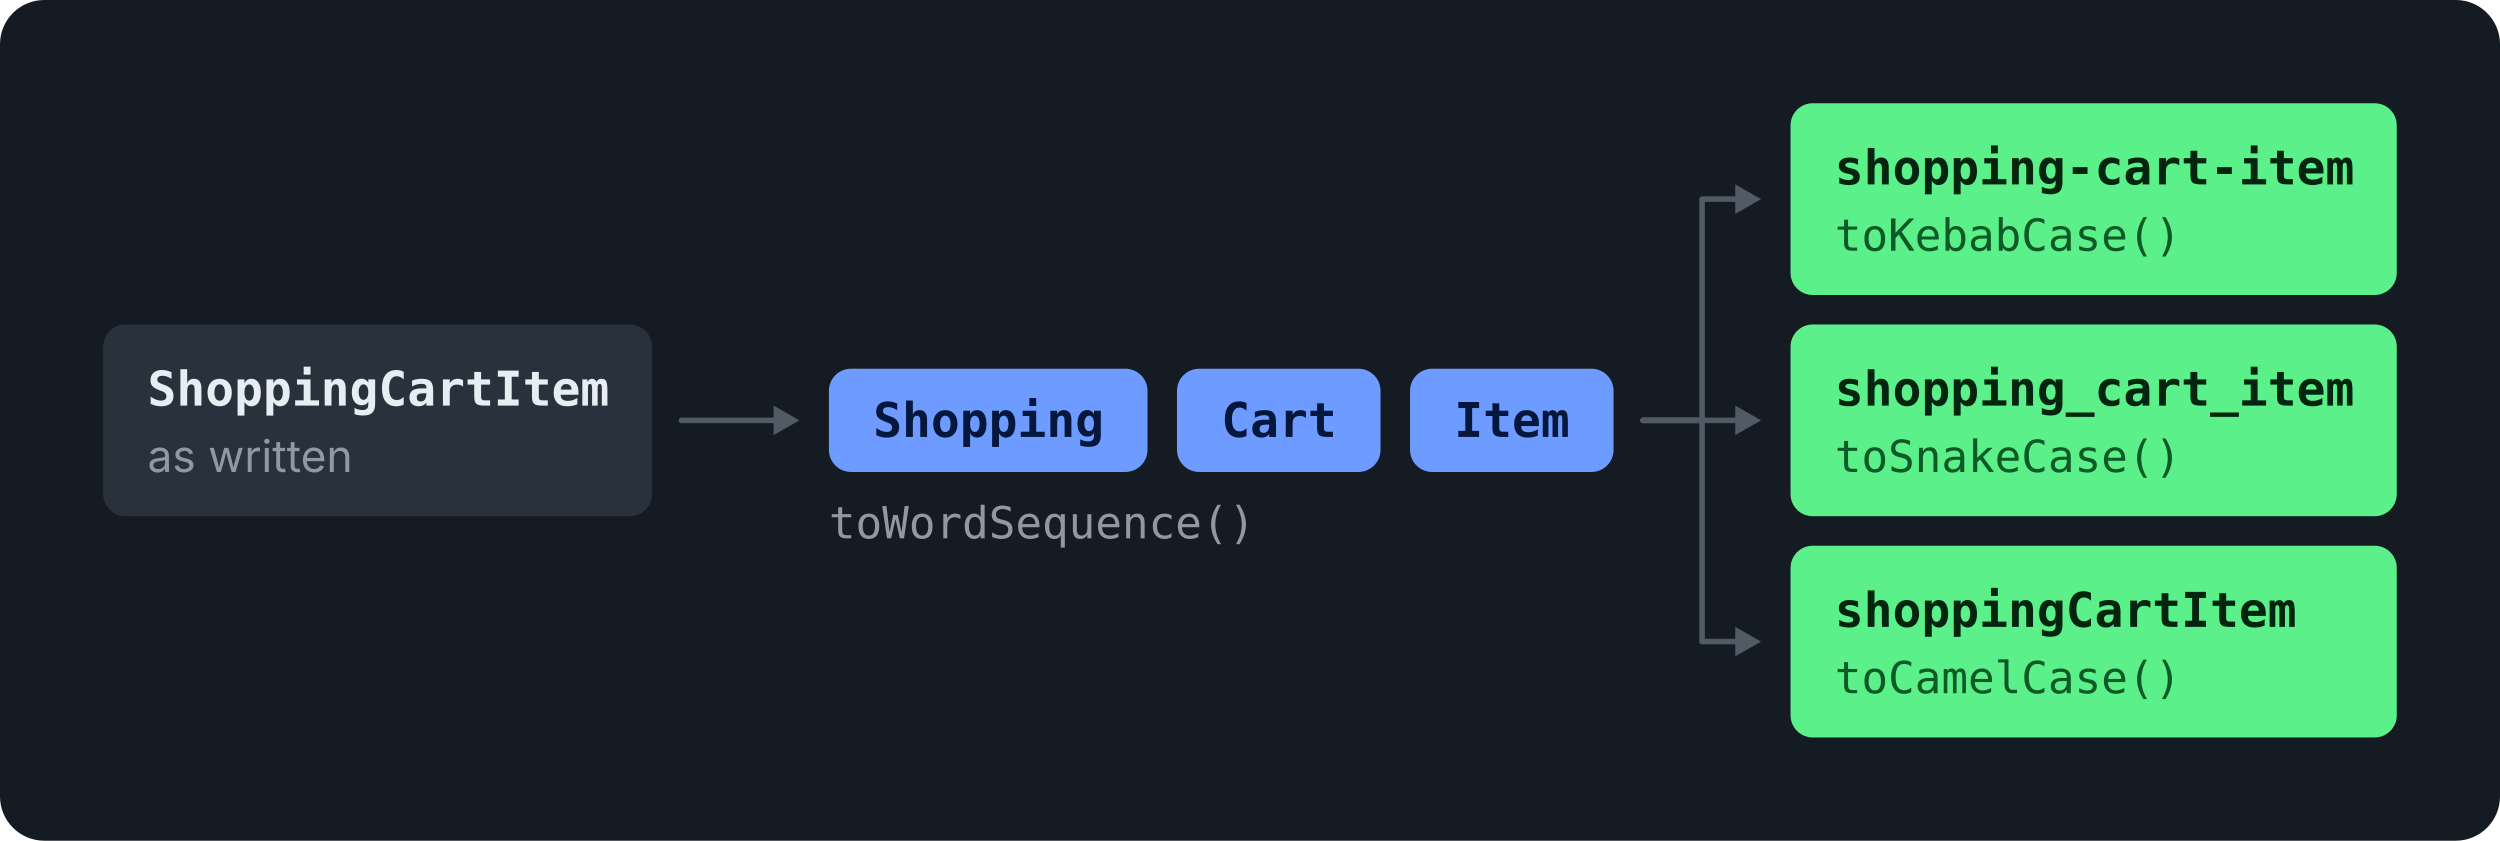
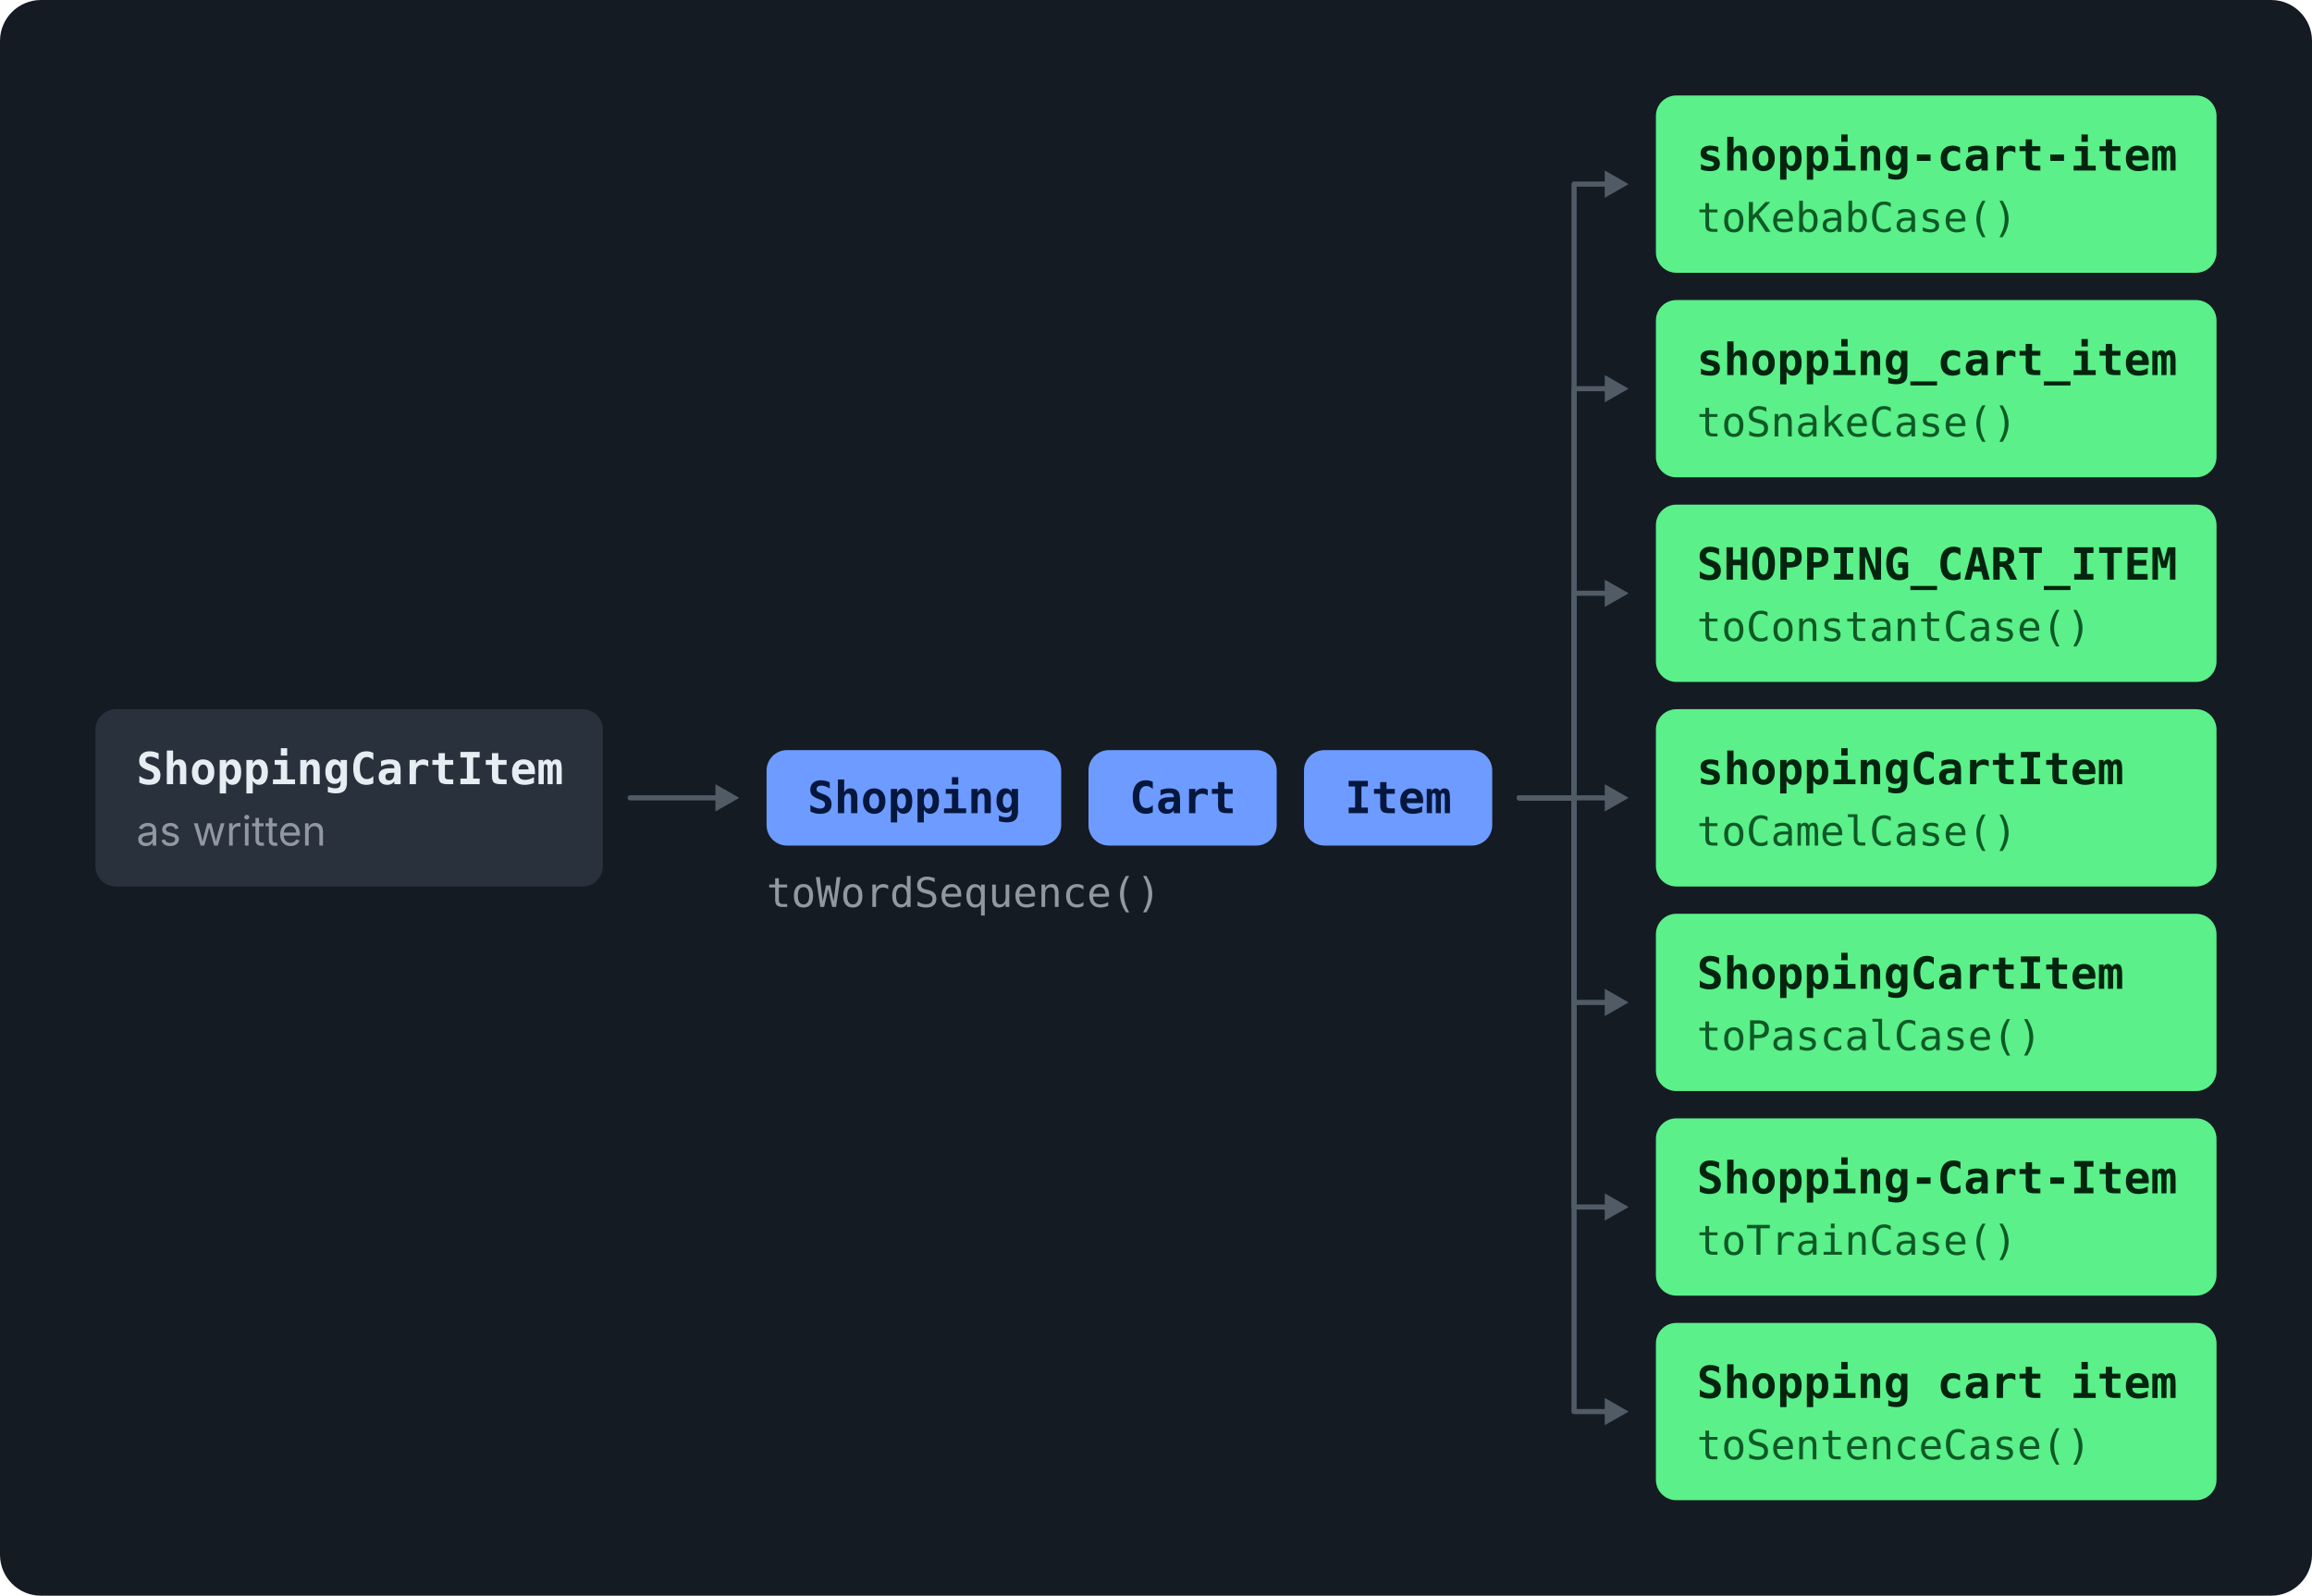
- <svg xmlns="http://www.w3.org/2000/svg" viewBox="0 0 678.0 228" width="678.0" height="228" role="img">
-   <rect width="678.0" height="228" rx="12" fill="#151B23" />
+ <svg xmlns="http://www.w3.org/2000/svg" viewBox="0 0 678.0 468" width="678.0" height="468" role="img">
+   <rect width="678.0" height="468" rx="12" fill="#151B23" />
  <g transform="translate(12,12)">
-     <rect x="16.0" y="76.0" width="148.8" height="52.0" rx="6" fill="#29313C" />
-     <text x="28.0" y="98.0" font-family="ui-monospace, SFMono-Regular, 'SF Mono', Menlo, Consolas, monospace" font-size="13" font-weight="600" fill="#E6EDF3" text-anchor="start">ShoppingCartItem</text>
-     <text x="28.0" y="116.0" font-family="-apple-system, BlinkMacSystemFont, 'Segoe UI', Inter, Helvetica, Arial, sans-serif" font-size="12" font-weight="400" fill="#9198A1" text-anchor="start">as written</text>
-     <path d="M172.8,102.0 L198.8,102.0" stroke="#515B66" stroke-width="1.5" fill="none" stroke-linecap="round" stroke-linejoin="round" />
-     <path d="M197.8,98.0 L204.8,102.0 L197.8,106.0 Z" fill="#515B66" />
-     <rect x="212.8" y="88.0" width="86.4" height="28.0" rx="6" fill="#6E9BFF" />
-     <text x="224.8" y="106.5" font-family="ui-monospace, SFMono-Regular, 'SF Mono', Menlo, Consolas, monospace" font-size="13" font-weight="600" fill="#06173D" text-anchor="start">Shopping</text>
-     <rect x="307.2" y="88.0" width="55.2" height="28.0" rx="6" fill="#6E9BFF" />
-     <text x="319.2" y="106.5" font-family="ui-monospace, SFMono-Regular, 'SF Mono', Menlo, Consolas, monospace" font-size="13" font-weight="600" fill="#06173D" text-anchor="start">Cart</text>
-     <rect x="370.4" y="88.0" width="55.2" height="28.0" rx="6" fill="#6E9BFF" />
-     <text x="382.4" y="106.5" font-family="ui-monospace, SFMono-Regular, 'SF Mono', Menlo, Consolas, monospace" font-size="13" font-weight="600" fill="#06173D" text-anchor="start">Item</text>
-     <text x="212.8" y="134.0" font-family="ui-monospace, SFMono-Regular, 'SF Mono', Menlo, Consolas, monospace" font-size="12" font-weight="400" fill="#9198A1" text-anchor="start">toWordSequence()</text>
-     <path d="M433.6,102.0 H449.6 V42.0 H459.6" stroke="#515B66" stroke-width="1.5" fill="none" stroke-linecap="round" stroke-linejoin="round" />
+     <rect x="16.0" y="196.0" width="148.8" height="52.0" rx="6" fill="#29313C" />
+     <text x="28.0" y="218.0" font-family="ui-monospace, SFMono-Regular, 'SF Mono', Menlo, Consolas, monospace" font-size="13" font-weight="600" fill="#E6EDF3" text-anchor="start">ShoppingCartItem</text>
+     <text x="28.0" y="236.0" font-family="-apple-system, BlinkMacSystemFont, 'Segoe UI', Inter, Helvetica, Arial, sans-serif" font-size="12" font-weight="400" fill="#9198A1" text-anchor="start">as written</text>
+     <path d="M172.8,222.0 L198.8,222.0" stroke="#515B66" stroke-width="1.5" fill="none" stroke-linecap="round" stroke-linejoin="round" />
+     <path d="M197.8,218.0 L204.8,222.0 L197.8,226.0 Z" fill="#515B66" />
+     <rect x="212.8" y="208.0" width="86.4" height="28.0" rx="6" fill="#6E9BFF" />
+     <text x="224.8" y="226.5" font-family="ui-monospace, SFMono-Regular, 'SF Mono', Menlo, Consolas, monospace" font-size="13" font-weight="600" fill="#06173D" text-anchor="start">Shopping</text>
+     <rect x="307.2" y="208.0" width="55.2" height="28.0" rx="6" fill="#6E9BFF" />
+     <text x="319.2" y="226.5" font-family="ui-monospace, SFMono-Regular, 'SF Mono', Menlo, Consolas, monospace" font-size="13" font-weight="600" fill="#06173D" text-anchor="start">Cart</text>
+     <rect x="370.4" y="208.0" width="55.2" height="28.0" rx="6" fill="#6E9BFF" />
+     <text x="382.4" y="226.5" font-family="ui-monospace, SFMono-Regular, 'SF Mono', Menlo, Consolas, monospace" font-size="13" font-weight="600" fill="#06173D" text-anchor="start">Item</text>
+     <text x="212.8" y="254.0" font-family="ui-monospace, SFMono-Regular, 'SF Mono', Menlo, Consolas, monospace" font-size="12" font-weight="400" fill="#9198A1" text-anchor="start">toWordSequence()</text>
+     <path d="M433.6,222.0 H449.6 V42.0 H459.6" stroke="#515B66" stroke-width="1.5" fill="none" stroke-linecap="round" stroke-linejoin="round" />
    <path d="M458.6,38.0 L465.6,42.0 L458.6,46.0 Z" fill="#515B66" />
    <rect x="473.6" y="16.0" width="164.4" height="52.0" rx="6" fill="#5BF08A" />
    <text x="485.6" y="38.0" font-family="ui-monospace, SFMono-Regular, 'SF Mono', Menlo, Consolas, monospace" font-size="13" font-weight="600" fill="#03240E" text-anchor="start">shopping-cart-item</text>
    <text x="485.6" y="56.0" font-family="ui-monospace, SFMono-Regular, 'SF Mono', Menlo, Consolas, monospace" font-size="12" font-weight="400" fill="#0D5A26" text-anchor="start">toKebabCase()</text>
-     <path d="M433.6,102.0 H449.6 V102.0 H459.6" stroke="#515B66" stroke-width="1.5" fill="none" stroke-linecap="round" stroke-linejoin="round" />
+     <path d="M433.6,222.0 H449.6 V102.0 H459.6" stroke="#515B66" stroke-width="1.5" fill="none" stroke-linecap="round" stroke-linejoin="round" />
    <path d="M458.6,98.0 L465.6,102.0 L458.6,106.0 Z" fill="#515B66" />
    <rect x="473.6" y="76.0" width="164.4" height="52.0" rx="6" fill="#5BF08A" />
    <text x="485.6" y="98.0" font-family="ui-monospace, SFMono-Regular, 'SF Mono', Menlo, Consolas, monospace" font-size="13" font-weight="600" fill="#03240E" text-anchor="start">shopping_cart_item</text>
    <text x="485.6" y="116.0" font-family="ui-monospace, SFMono-Regular, 'SF Mono', Menlo, Consolas, monospace" font-size="12" font-weight="400" fill="#0D5A26" text-anchor="start">toSnakeCase()</text>
-     <path d="M433.6,102.0 H449.6 V162.0 H459.6" stroke="#515B66" stroke-width="1.5" fill="none" stroke-linecap="round" stroke-linejoin="round" />
+     <path d="M433.6,222.0 H449.6 V162.0 H459.6" stroke="#515B66" stroke-width="1.5" fill="none" stroke-linecap="round" stroke-linejoin="round" />
    <path d="M458.6,158.0 L465.6,162.0 L458.6,166.0 Z" fill="#515B66" />
    <rect x="473.6" y="136.0" width="164.4" height="52.0" rx="6" fill="#5BF08A" />
-     <text x="485.6" y="158.0" font-family="ui-monospace, SFMono-Regular, 'SF Mono', Menlo, Consolas, monospace" font-size="13" font-weight="600" fill="#03240E" text-anchor="start">shoppingCartItem</text>
-     <text x="485.6" y="176.0" font-family="ui-monospace, SFMono-Regular, 'SF Mono', Menlo, Consolas, monospace" font-size="12" font-weight="400" fill="#0D5A26" text-anchor="start">toCamelCase()</text>
+     <text x="485.6" y="158.0" font-family="ui-monospace, SFMono-Regular, 'SF Mono', Menlo, Consolas, monospace" font-size="13" font-weight="600" fill="#03240E" text-anchor="start">SHOPPING_CART_ITEM</text>
+     <text x="485.6" y="176.0" font-family="ui-monospace, SFMono-Regular, 'SF Mono', Menlo, Consolas, monospace" font-size="12" font-weight="400" fill="#0D5A26" text-anchor="start">toConstantCase()</text>
+     <path d="M433.6,222.0 H449.6 V222.0 H459.6" stroke="#515B66" stroke-width="1.5" fill="none" stroke-linecap="round" stroke-linejoin="round" />
+     <path d="M458.6,218.0 L465.6,222.0 L458.6,226.0 Z" fill="#515B66" />
+     <rect x="473.6" y="196.0" width="164.4" height="52.0" rx="6" fill="#5BF08A" />
+     <text x="485.6" y="218.0" font-family="ui-monospace, SFMono-Regular, 'SF Mono', Menlo, Consolas, monospace" font-size="13" font-weight="600" fill="#03240E" text-anchor="start">shoppingCartItem</text>
+     <text x="485.6" y="236.0" font-family="ui-monospace, SFMono-Regular, 'SF Mono', Menlo, Consolas, monospace" font-size="12" font-weight="400" fill="#0D5A26" text-anchor="start">toCamelCase()</text>
+     <path d="M433.6,222.0 H449.6 V282.0 H459.6" stroke="#515B66" stroke-width="1.5" fill="none" stroke-linecap="round" stroke-linejoin="round" />
+     <path d="M458.6,278.0 L465.6,282.0 L458.6,286.0 Z" fill="#515B66" />
+     <rect x="473.6" y="256.0" width="164.4" height="52.0" rx="6" fill="#5BF08A" />
+     <text x="485.6" y="278.0" font-family="ui-monospace, SFMono-Regular, 'SF Mono', Menlo, Consolas, monospace" font-size="13" font-weight="600" fill="#03240E" text-anchor="start">ShoppingCartItem</text>
+     <text x="485.6" y="296.0" font-family="ui-monospace, SFMono-Regular, 'SF Mono', Menlo, Consolas, monospace" font-size="12" font-weight="400" fill="#0D5A26" text-anchor="start">toPascalCase()</text>
+     <path d="M433.6,222.0 H449.6 V342.0 H459.6" stroke="#515B66" stroke-width="1.5" fill="none" stroke-linecap="round" stroke-linejoin="round" />
+     <path d="M458.6,338.0 L465.6,342.0 L458.6,346.0 Z" fill="#515B66" />
+     <rect x="473.6" y="316.0" width="164.4" height="52.0" rx="6" fill="#5BF08A" />
+     <text x="485.6" y="338.0" font-family="ui-monospace, SFMono-Regular, 'SF Mono', Menlo, Consolas, monospace" font-size="13" font-weight="600" fill="#03240E" text-anchor="start">Shopping-Cart-Item</text>
+     <text x="485.6" y="356.0" font-family="ui-monospace, SFMono-Regular, 'SF Mono', Menlo, Consolas, monospace" font-size="12" font-weight="400" fill="#0D5A26" text-anchor="start">toTrainCase()</text>
+     <path d="M433.6,222.0 H449.6 V402.0 H459.6" stroke="#515B66" stroke-width="1.5" fill="none" stroke-linecap="round" stroke-linejoin="round" />
+     <path d="M458.6,398.0 L465.6,402.0 L458.6,406.0 Z" fill="#515B66" />
+     <rect x="473.6" y="376.0" width="164.4" height="52.0" rx="6" fill="#5BF08A" />
+     <text x="485.6" y="398.0" font-family="ui-monospace, SFMono-Regular, 'SF Mono', Menlo, Consolas, monospace" font-size="13" font-weight="600" fill="#03240E" text-anchor="start">Shopping cart item</text>
+     <text x="485.6" y="416.0" font-family="ui-monospace, SFMono-Regular, 'SF Mono', Menlo, Consolas, monospace" font-size="12" font-weight="400" fill="#0D5A26" text-anchor="start">toSentenceCase()</text>
  </g>
</svg>
